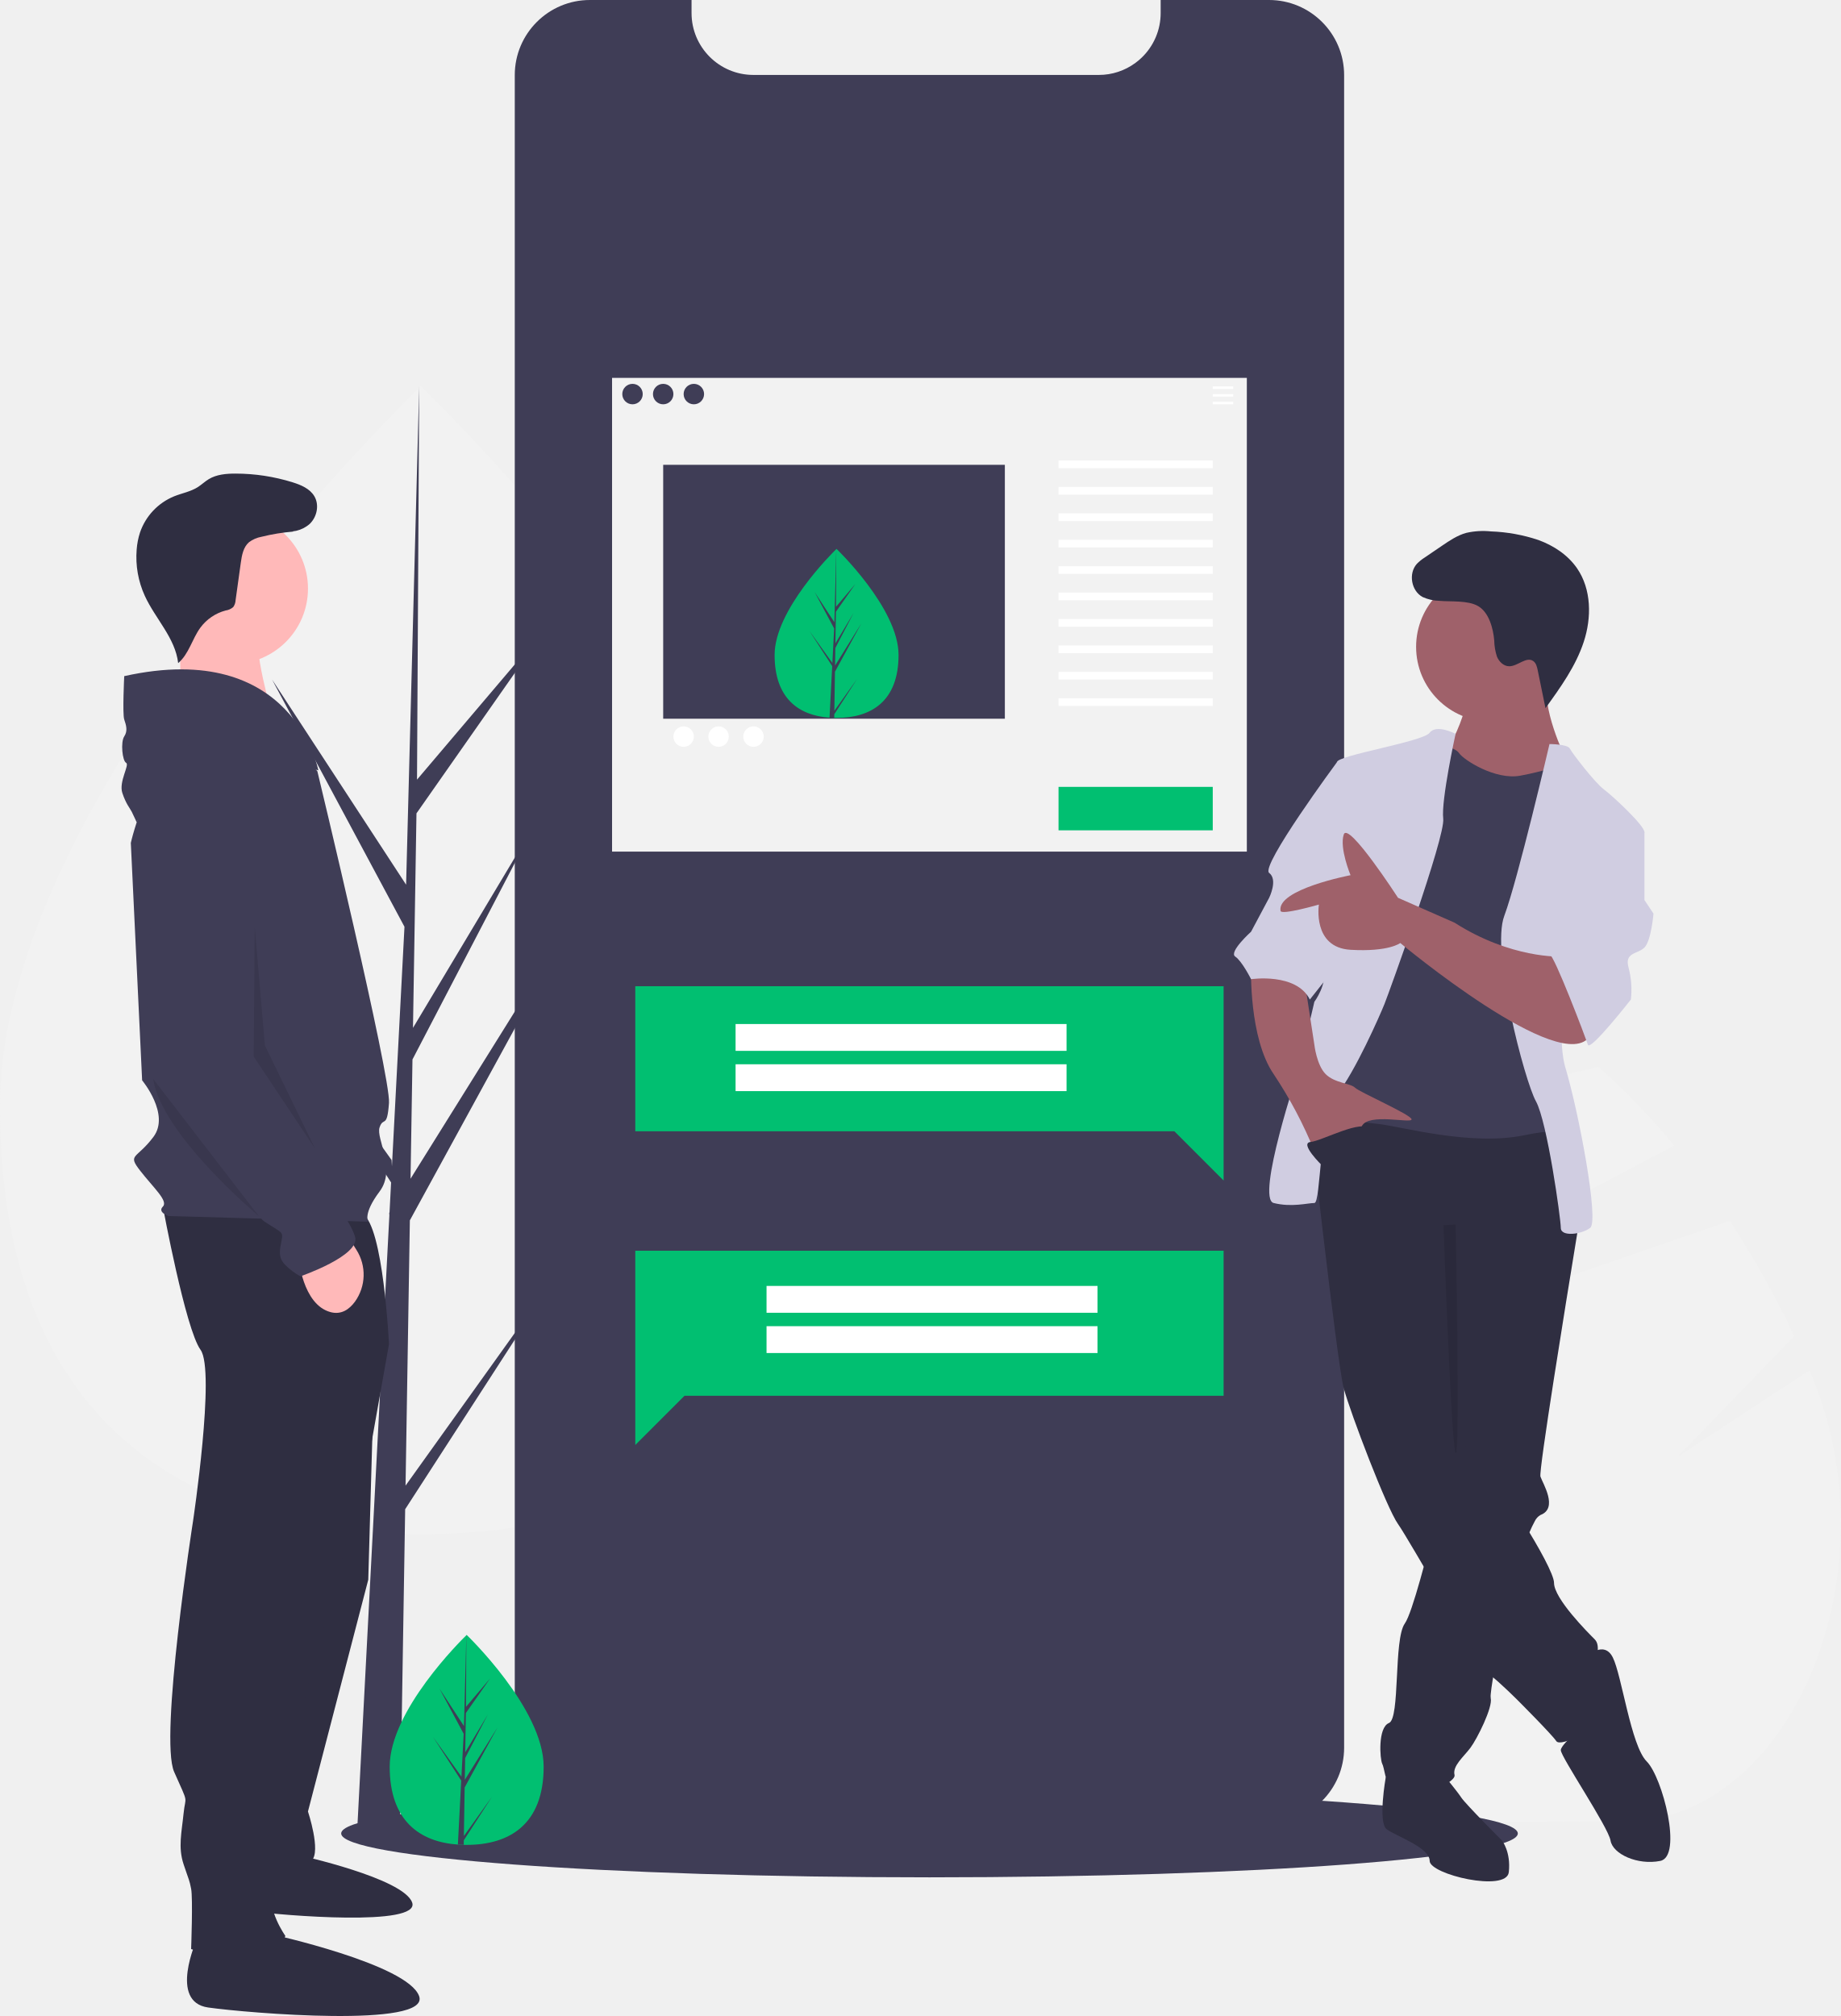
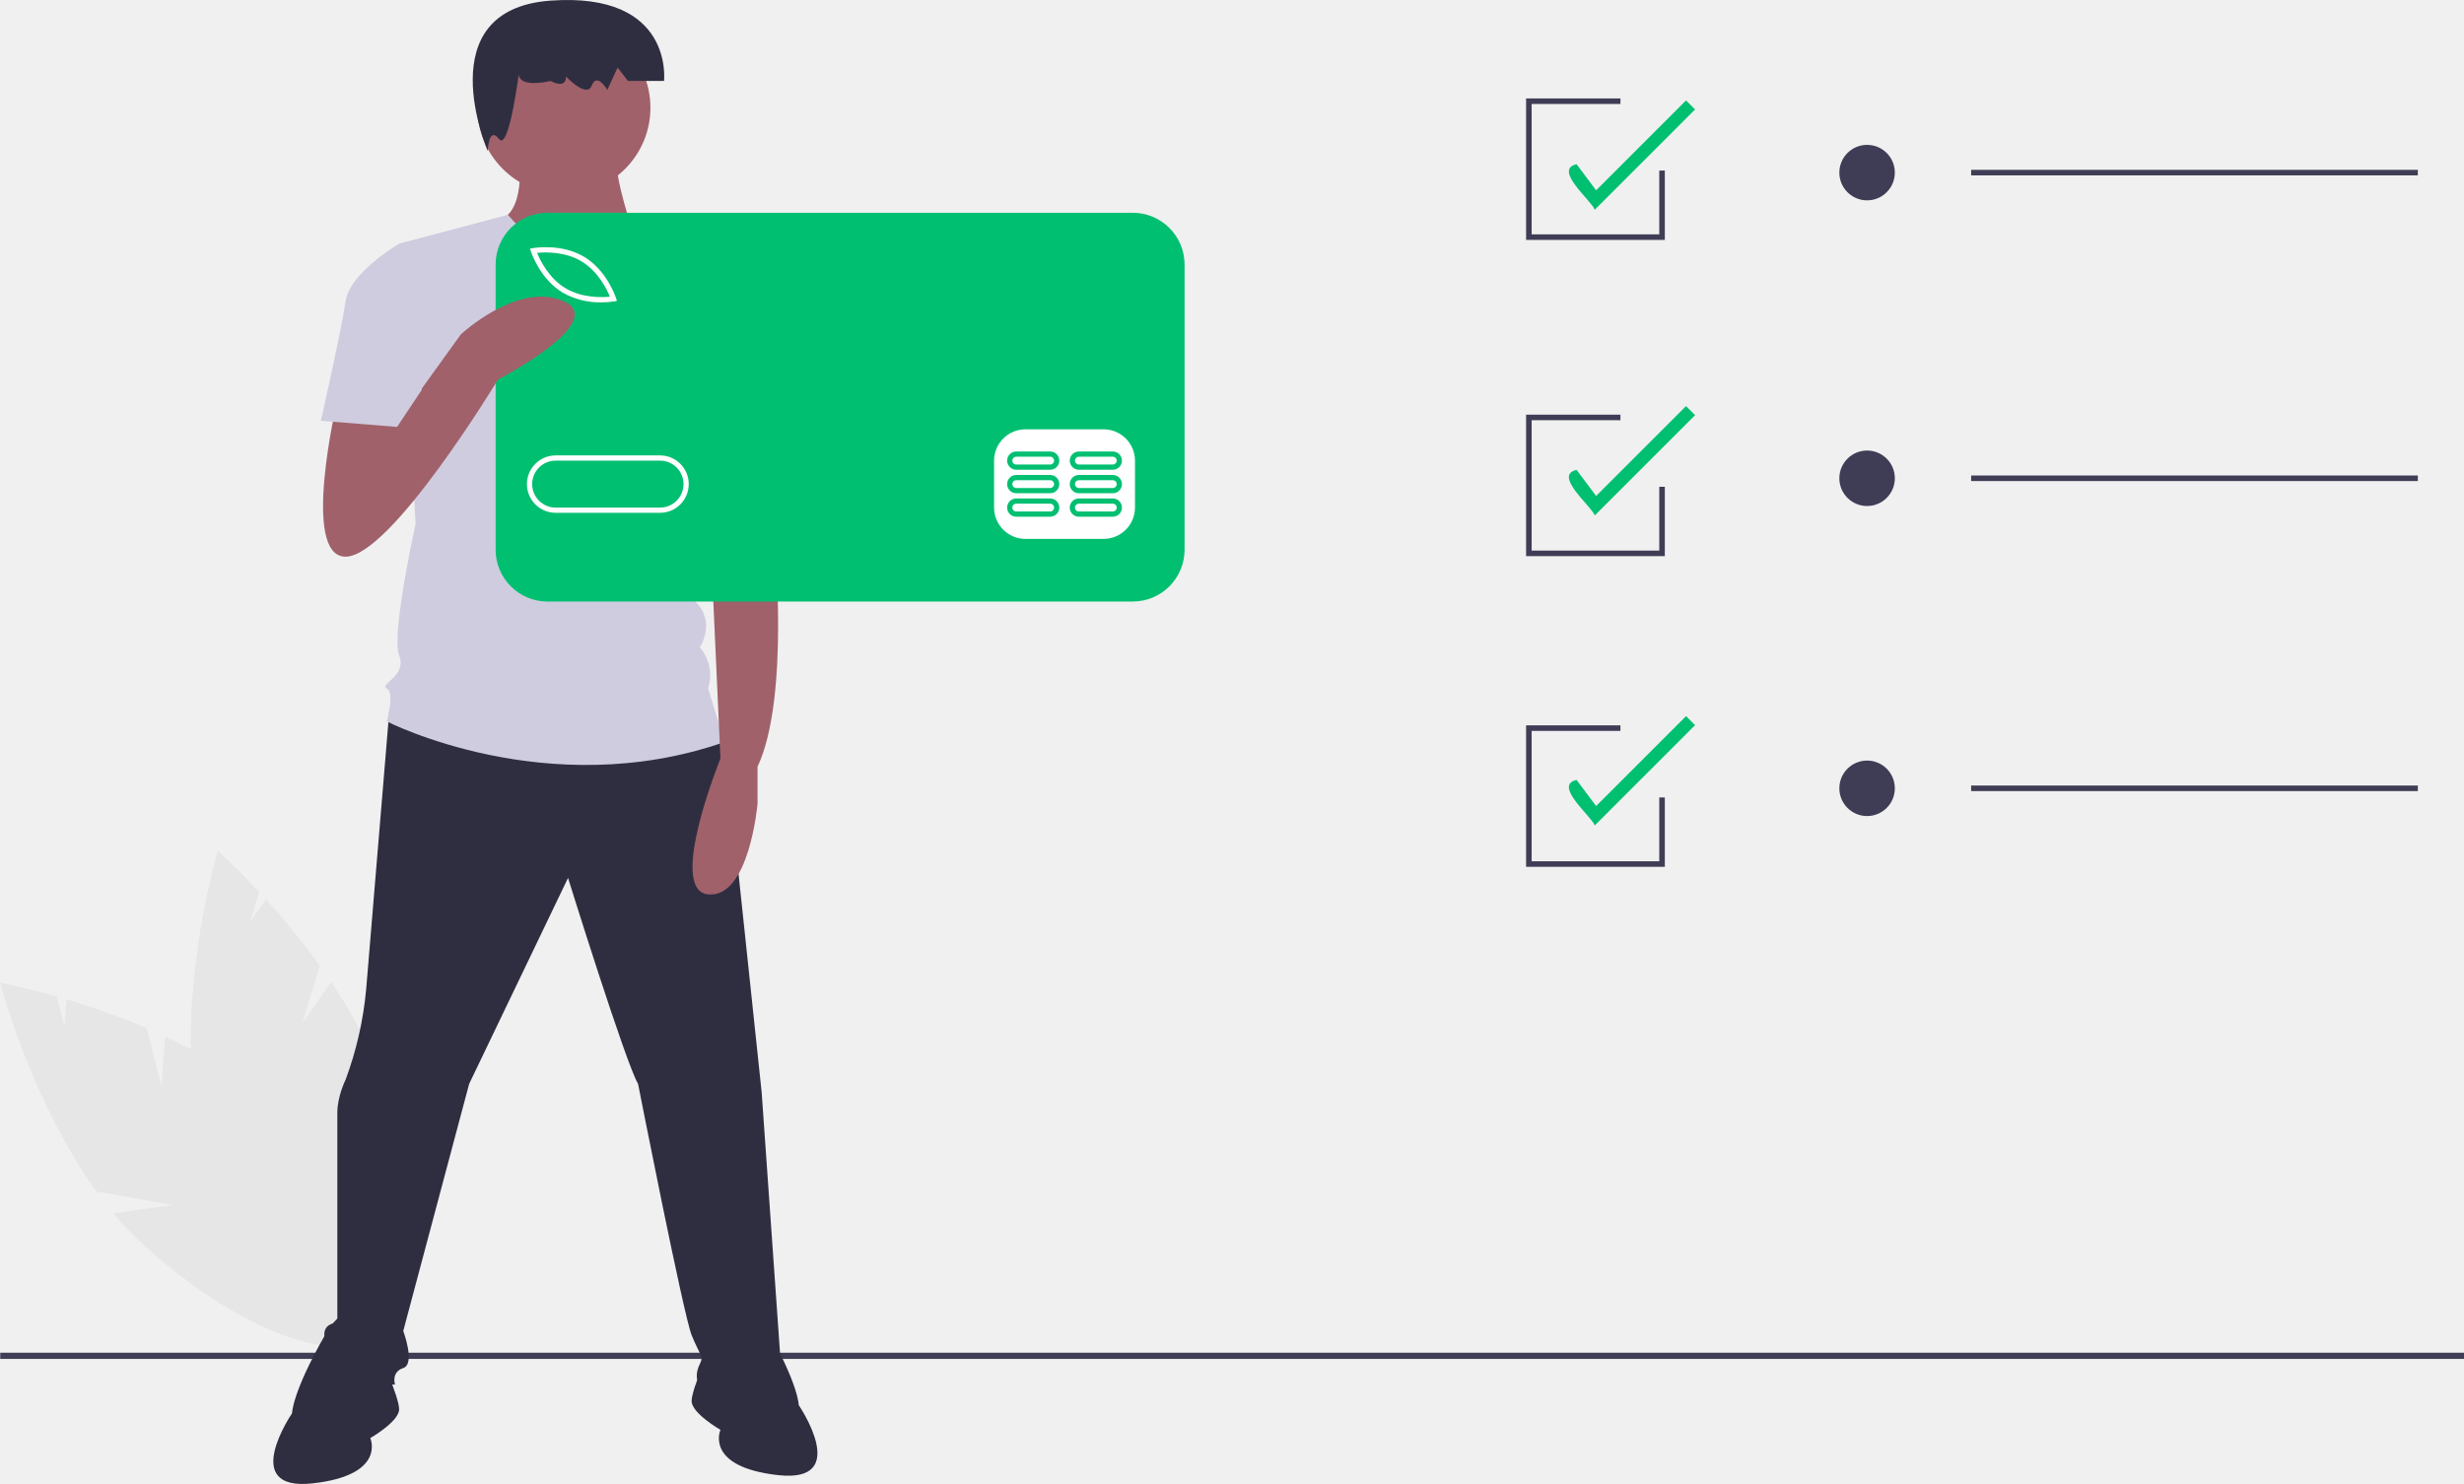
- <svg xmlns="http://www.w3.org/2000/svg" id="b3476446-c29b-489b-91f9-6dd64a8ef5f6" data-name="Layer 1" width="713.367" height="781.276" viewBox="0 0 713.367 781.276">
-   <path d="M872.748,765.287l-229.215.759c-60.81-18.272-110.632-81.736-110.947-176.887a269.465,269.465,0,0,1,3.238-42.812l184.622-41.478,142.424-31.995a283.261,283.261,0,0,1,29.256,30.419l-136.191,71.912L691.689,609.132l72.194-24.907,149.843-51.694a363.37,363.37,0,0,1,24.916,44.672L893.432,623.928l51.144-33.482q.328.769.653,1.541C977.643,668.937,937.426,765.073,872.748,765.287Z" transform="translate(-243.3163 -59.36223)" fill="#f2f2f2" />
-   <path d="M835.08,451.338c-34.663,9.955-77.279,22.533-121.095,35.607-63.351,18.908-129.209,38.861-177.155,53.447l.031-.171a65.899,65.899,0,0,1,12.16-28.225c35.517-46.179,80.743-78.439,131.077-90.419h.004a188.907,188.907,0,0,1,43.202-5.154C763.349,416.291,801.281,428.851,835.08,451.338Z" transform="translate(-243.3163 -59.36223)" fill="#f2f2f2" />
-   <ellipse cx="360.217" cy="710.536" rx="228" ry="17" fill="#3f3d56" />
-   <path d="M569.533,488.16c0,122.839-73.026,165.73-163.108,165.73S243.316,610.999,243.316,488.16,406.425,209.049,406.425,209.049,569.533,365.321,569.533,488.16Z" transform="translate(-243.3163 -59.36223)" fill="#f2f2f2" />
-   <polygon points="157.167 575.737 158.837 472.932 228.358 345.747 159.099 456.805 159.85 410.579 207.763 318.562 160.048 398.346 160.048 398.347 161.399 315.208 212.706 241.951 161.611 302.134 162.455 149.687 157.152 351.5 157.588 343.174 105.424 263.329 156.751 359.156 151.891 452.008 151.746 449.543 91.61 365.517 151.564 458.25 150.956 469.862 150.847 470.036 150.897 470.99 138.566 706.562 155.041 706.562 157.018 584.884 216.825 492.38 157.167 575.737" fill="#3f3d56" />
-   <path d="M764.22,88.492V736.692a29.139,29.139,0,0,1-29.13,29.11h-263.15a29.079,29.079,0,0,1-29.13-29.11V88.492a29.127,29.127,0,0,1,29.13-29.13h39.38v5.05a23.987,23.987,0,0,0,23.98,23.99h133.84a23.789,23.789,0,0,0,14.22-4.68,22.285,22.285,0,0,0,2.36-1.98,23.917,23.917,0,0,0,7.4-17.33v-5.05h41.97A29.121,29.121,0,0,1,764.22,88.492Z" transform="translate(-243.3163 -59.36223)" fill="#3f3d56" />
-   <path d="M591.543,313.163c.009,18.089-10.742,24.41-24.006,24.416q-.462 0-.92-.01-.922-.019-1.825-.083c-11.972-.842-21.277-7.477-21.285-24.3-.008-17.41,22.232-39.391,23.9-41.017l.003-.001c.063-.062.096-.093.096-.093S591.534,295.075,591.543,313.163Z" transform="translate(-243.3163 -59.36223)" fill="#01bf71" />
-   <path d="M566.661,334.812l8.779-12.278-8.8,13.625-.023,1.409q-.922-.019-1.825-.083l.938-18.097-.007-.14.016-.027.089-1.71-8.835-13.651,8.861,12.37.022.363.708-13.673-7.565-14.107,7.657,11.704.731-28.348.003-.094,0,.093-.113,22.356,7.518-8.866-7.55,10.792-.193,12.243,7.022-11.752L567.044,310.492l-.107,6.808L577.127,300.94l-10.229,18.734Z" transform="translate(-243.3163 -59.36223)" fill="#3f3d56" />
-   <polygon points="474.198 484.701 246.198 484.701 246.198 506.979 246.198 540.906 246.198 559.994 265.287 540.906 474.198 540.906 474.198 484.701" fill="#01bf71" />
-   <rect x="297.065" y="498.348" width="128.267" height="10.4" fill="#fff" />
-   <rect x="297.065" y="513.948" width="128.267" height="10.4" fill="#fff" />
-   <polygon points="246.198 382.201 474.198 382.201 474.198 404.479 474.198 438.406 474.198 457.494 455.11 438.406 246.198 438.406 246.198 382.201" fill="#01bf71" />
-   <rect x="285.065" y="396.848" width="128.267" height="10.4" fill="#fff" />
-   <rect x="285.065" y="412.448" width="128.267" height="10.4" fill="#fff" />
-   <path d="M480.515,205.808V389.4h246V205.808Zm31.699,2.311a3.962,3.962,0,1,1-3.962,3.962A3.962,3.962,0,0,1,512.214,208.119Zm-23.774,7.925a3.962,3.962,0,1,1,3.962-3.962A3.962,3.962,0,0,1,488.439,216.044Zm7.925-3.962a3.962,3.962,0,1,1,3.962,3.962A3.962,3.962,0,0,1,496.364,212.082ZM632.737,337.889H500.327v-98.4H632.737Z" transform="translate(-243.3163 -59.36223)" fill="#f2f2f2" />
-   <rect x="469.99" y="149.748" width="7.925" height="0.991" fill="#fff" />
-   <rect x="469.99" y="152.72" width="7.925" height="0.991" fill="#fff" />
-   <rect x="469.99" y="155.691" width="7.925" height="0.991" fill="#fff" />
-   <rect x="410.224" y="178.475" width="59.766" height="2.972" fill="#fff" />
-   <rect x="410.224" y="188.712" width="59.766" height="2.972" fill="#fff" />
-   <rect x="410.224" y="198.948" width="59.766" height="2.972" fill="#fff" />
-   <rect x="410.224" y="209.184" width="59.766" height="2.972" fill="#fff" />
-   <rect x="410.224" y="219.42" width="59.766" height="2.972" fill="#fff" />
-   <rect x="410.224" y="229.656" width="59.766" height="2.972" fill="#fff" />
-   <rect x="410.224" y="239.893" width="59.766" height="2.972" fill="#fff" />
-   <rect x="410.224" y="250.129" width="59.766" height="2.972" fill="#fff" />
-   <rect x="410.224" y="260.365" width="59.766" height="2.972" fill="#fff" />
-   <rect x="410.224" y="270.601" width="59.766" height="2.972" fill="#fff" />
-   <circle cx="264.935" cy="285.461" r="3.962" fill="#fff" />
-   <circle cx="278.473" cy="285.461" r="3.962" fill="#fff" />
-   <circle cx="292.012" cy="285.461" r="3.962" fill="#fff" />
-   <rect x="410.224" y="304.942" width="59.766" height="16.84" fill="#01bf71" />
-   <path d="M388.223,594.882l-2.191,76.68-23.369,89.826s5.112,15.336,1.461,18.988-20.448,10.224-20.448,10.224L357.551,599.264Z" transform="translate(-243.3163 -59.36223)" fill="#2f2e41" />
-   <path d="M337.486,780.001s-8.334,18.334,3.334,20.001,65.559,6.111,62.226-3.334-43.892-18.334-43.892-18.334Z" transform="translate(-243.3163 -59.36223)" fill="#2f2e41" />
-   <path d="M306.431,526.965s8.763,47.469,14.606,55.502-2.921,66.456-2.921,66.456-13.145,83.983-7.303,97.128,4.382,8.763,3.651,16.066-2.191,13.145,0,19.718,2.191,5.842,2.921,9.494,0,23.369,0,23.369,31.402,10.954,36.514-5.112c0,0-7.303-10.224-5.112-18.257a97.258,97.258,0,0,0,3.651-24.83V751.164L386.032,625.554l8.033-45.278s-2.191-46.008-10.224-50.39S306.431,526.965,306.431,526.965Z" transform="translate(-243.3163 -59.36223)" fill="#2f2e41" />
-   <path d="M319.576,811.048s-10.954,24.1,4.382,26.29,86.174,8.033,81.792-4.382-57.693-24.1-57.693-24.1Z" transform="translate(-243.3163 -59.36223)" fill="#2f2e41" />
-   <circle cx="90.143" cy="228.099" r="29.212" fill="#ffb9b9" />
-   <path d="M312.932,300.37l.544,37.305,35.814.121s-9.089-29.203-5.018-35.31S312.932,300.37,312.932,300.37Z" transform="translate(-243.3163 -59.36223)" fill="#ffb9b9" />
-   <path d="M366.314,358.269s-25.56-32.863-45.278-18.988-27.021,46.738-27.021,46.738l4.382,92.016s10.954,13.145,4.382,21.909-10.224,6.573-5.112,13.145,10.954,11.685,8.763,13.875,2.191,3.651,2.191,3.651l77.411,2.191s-2.191-2.921,4.382-11.685-1.461-20.448,0-24.83,2.921.73,3.651-9.494S366.314,358.269,366.314,358.269Z" transform="translate(-243.3163 -59.36223)" fill="#3f3d56" />
-   <path d="M359.011,546.683s1.461,18.257,12.415,21.178c4.108,1.095,7.189-.993,9.435-4.031a17.935,17.935,0,0,0,.573-20.121l-2.706-4.329Z" transform="translate(-243.3163 -59.36223)" fill="#ffb9b9" />
-   <path d="M291.46,321.389s-.73,14.606,0,16.797,1.461,4.382,0,6.573-.73,9.494.73,10.224-2.921,7.303-1.461,11.685,2.921,5.842,3.651,7.303,1.907,4.077,1.907,4.077,21.463-45.704,38.989-34.75,31.402,14.606,31.402,14.606S357.186,306.783,291.46,321.389Z" transform="translate(-243.3163 -59.36223)" fill="#3f3d56" />
-   <path d="M323.227,355.348s-23.369,2.191-21.909,32.863-2.191,78.871-2.191,78.871,40.166,61.344,46.738,65.726,7.303,3.651,6.573,7.303-1.461,6.573,1.461,9.494a25.217,25.217,0,0,0,5.842,4.382s23.369-8.033,21.178-15.336-12.415-18.988-12.415-18.988-17.527-28.481-18.257-32.863-.73-3.651-2.921-5.842-8.033-10.954-8.033-15.336V451.746l6.123-74.151a21.496,21.496,0,0,0-5.701-16.648C336.24,357.311,330.987,354.416,323.227,355.348Z" transform="translate(-243.3163 -59.36223)" fill="#3f3d56" />
-   <path d="M352.298,264.934a11.903,11.903,0,0,0,11.03-2.525c2.855-2.713,3.814-7.412,1.783-10.786-1.754-2.913-5.165-4.338-8.411-5.351a74.47,74.47,0,0,0-22.117-3.374c-3.576-.001-7.309.304-10.369,2.154-1.514.915-2.796,2.173-4.293,3.116-2.752,1.734-6.057,2.311-9.079,3.516a23.29,23.29,0,0,0-13.273,14.056,28.065,28.065,0,0,0-1.29,6.602,36.175,36.175,0,0,0,3.156,17.931c4.075,8.885,11.831,16.356,12.926,26.069,4.175-3.505,5.399-9.383,8.632-13.772a17.856,17.856,0,0,1,9.748-6.616,5.676,5.676,0,0,0,2.952-1.319,4.89,4.89,0,0,0,.924-2.66l2.004-14.431c.408-2.937.959-6.147,3.213-8.073a11.423,11.423,0,0,1,4.786-2.077,77.185,77.185,0,0,1,12.492-2.037" transform="translate(-243.3163 -59.36223)" fill="#2f2e41" />
-   <path d="M302.68,477.514l40.996,53.201S305.926,499.159,302.68,477.514Z" transform="translate(-243.3163 -59.36223)" opacity="0.1" />
-   <polygon points="98.713 359.249 98.325 409.493 122.135 445.208 102.654 405.164 98.713 359.249" opacity="0.1" />
-   <path d="M785.104,751.623l-4.745-3.525s-3.141,17.544.364,20.172,16.647,7.009,16.647,12.266,29.789,12.266,30.666,4.381-2.628-12.266-2.628-12.266-14.019-14.019-15.771-16.647-6.133-7.885-6.133-7.885Z" transform="translate(-243.3163 -59.36223)" fill="#2f2e41" />
-   <path d="M855.197,533.459s-.131.771-.359,2.182c-.21,1.253-.499,3.023-.85,5.204-3.68,22.456-14.413,88.562-13.686,90.744.876,2.628,7.009,12.266,0,14.895a5.435,5.435,0,0,0-2.182,2.374,50.924,50.924,0,0,0-3.706,8.744c-4.179,12.126-8.648,31.533-11.232,44.973-1.13,5.905-1.901,10.654-2.129,13.142a7.146,7.146,0,0,0-.026,1.735c.876,3.505-5.257,15.771-7.885,19.276s-7.009,7.009-6.133,10.514-21.904,13.142-24.532,7.009-2.628-9.638-3.505-11.39-1.752-14.019,2.628-15.771,1.752-32.418,6.133-38.551c1.463-2.041,3.697-8.954,6.037-17.269.92-3.259,1.849-6.729,2.76-10.207,3.697-14.255,6.974-28.598,6.974-28.598l-.876-102.511,48.189-6.133,1.235,2.725,2.462,5.406Z" transform="translate(-243.3163 -59.36223)" fill="#2f2e41" />
-   <path d="M857.826,701.682s7.009-7.009,10.514,0,7.009,34.17,13.142,40.303,14.019,36.799,5.257,38.551-18.399-2.628-19.276-7.885-19.276-32.418-19.276-35.046S860.454,725.338,860.454,725.338Z" transform="translate(-243.3163 -59.36223)" fill="#2f2e41" />
-   <path d="M750.058,485.27s11.39,102.511,14.019,112.149,16.647,46.436,21.028,52.57,32.418,56.074,35.923,58.703,10.514,9.638,10.514,9.638,13.142,13.142,14.895,15.771,16.647-5.257,17.523-10.514-.876-14.019-1.752-17.523,1.752-8.762-.876-11.39-15.771-15.771-15.771-21.904-22.78-42.056-31.542-49.941-7.009-21.028-7.009-21.028V548.354l48.189-14.895s-2.628-42.056-8.762-42.056S759.696,477.385,750.058,485.27Z" transform="translate(-243.3163 -59.36223)" fill="#2f2e41" />
-   <circle cx="577.711" cy="250.676" r="28.913" fill="#9f616a" />
-   <path d="M811.389,332.818s-3.505,13.142-7.885,16.647,11.39,18.399,11.39,18.399l29.789,1.752,5.257-16.647s-9.638-19.276-7.009-31.542S811.389,332.818,811.389,332.818Z" transform="translate(-243.3163 -59.36223)" fill="#9f616a" />
-   <path d="M799.123,347.713s7.885.876,9.638,3.505,14.019,10.514,23.656,8.762,15.771-4.381,17.523-3.505,5.257,19.276,5.257,19.276l-9.638,28.037,1.752,77.102,2.628,21.028s5.257-7.009-15.771-2.628-48.189-3.505-56.95-4.381-23.656-3.505-24.532-8.762S755.315,461.614,755.315,461.614l14.019-58.703L778.095,371.37Z" transform="translate(-243.3163 -59.36223)" fill="#3f3d56" />
-   <path d="M807.41,343.759s-7.411-3.931-10.04-.426-35.923,8.762-35.923,11.39-7.009,73.597-5.257,79.731-3.505,13.142-3.505,13.142l-6.133,26.285s-16.647,49.941-9.638,51.693,13.142,0,15.771,0,1.752-33.294,8.762-42.056,16.647-30.666,18.399-35.046,23.656-64.836,22.78-71.845S807.41,343.759,807.41,343.759Z" transform="translate(-243.3163 -59.36223)" fill="#d0cde1" />
-   <path d="M843.807,347.713s7.009,0,7.885,1.752,9.638,13.142,13.142,15.771,15.771,14.019,15.771,16.647-25.409,21.904-25.409,21.904-10.514,51.693-5.257,69.217,13.142,59.579,9.638,62.207-11.39,3.505-11.39,0-5.257-41.18-9.638-49.065-17.523-57.827-12.266-71.845S843.807,347.713,843.807,347.713Z" transform="translate(-243.3163 -59.36223)" fill="#d0cde1" />
-   <path d="M728.154,434.453s-.876,27.161,8.762,41.18A166.505,166.505,0,0,1,752.686,505.422s15.771-4.381,18.399-9.638,19.276-.876,19.276-2.628-20.152-10.514-21.904-12.266-7.885-1.752-11.39-5.257-4.381-11.39-4.381-11.39l-3.505-22.78Z" transform="translate(-243.3163 -59.36223)" fill="#9f616a" />
-   <path d="M801.113,292.211a16.662,16.662,0,0,1-6.484-1.485c-4.405-2.375-5.573-9.14-2.22-12.855a16.613,16.613,0,0,1,3.08-2.477l6.66-4.533c2.946-2.005,5.961-4.043,9.396-4.988a29.332,29.332,0,0,1,9.606-.567A64.906,64.906,0,0,1,839.551,268.652c5.873,2.156,11.352,5.763,14.909,10.909,5.639,8.159,5.716,19.163,2.611,28.582s-9.005,17.621-14.818,25.657l-3.016-14.717c-.269-1.311-.616-2.747-1.706-3.523-2.71-1.928-6.024,2.031-9.35,2.005-2.137-.016-3.931-1.774-4.741-3.752a21.379,21.379,0,0,1-1.05-6.296c-.397-4.509-1.973-10.782-6.242-13.268C812.168,291.933,805.585,292.617,801.113,292.211Z" transform="translate(-243.3163 -59.36223)" fill="#2f2e41" />
-   <path d="M802.735,534.166s2.959,85.595,4.712,88.223,0-88.492,0-88.492Z" transform="translate(-243.3163 -59.36223)" opacity="0.1" />
-   <path d="M768.457,354.722h-7.009s-29.789,40.303-26.285,42.932,0,9.638,0,9.638l-7.009,13.142s-8.762,7.885-6.133,9.638,6.133,8.762,6.133,8.762,17.523-2.628,22.78,7.885l11.364-14.346Z" transform="translate(-243.3163 -59.36223)" fill="#d0cde1" />
-   <path d="M848.188,430.072s-19.276.876-41.18-13.142l-21.904-9.638s-19.276-29.789-21.028-24.532,2.628,15.771,2.628,15.771S738,404,739.583,412.381c.326,1.726,14.855-2.461,14.855-2.461s-2.628,16.647,12.266,17.523,19.276-2.628,19.276-2.628,63.084,52.57,73.597,35.923S848.188,430.072,848.188,430.072Z" transform="translate(-243.3163 -59.36223)" fill="#9f616a" />
-   <path d="M870.968,378.379l9.638,3.505v26.285l3.505,5.257s-.876,10.514-3.505,13.142-7.885,1.752-6.133,7.885a33.209,33.209,0,0,1,.876,12.266s-15.771,20.152-16.647,17.523-13.142-35.046-14.895-35.046,17.523-50.817,17.523-50.817Z" transform="translate(-243.3163 -59.36223)" fill="#d0cde1" />
-   <path d="M755.753,511.117s-9.059-8.762-4.53-9.2,20.301-9.2,22.929-4.819S755.753,511.117,755.753,511.117Z" transform="translate(-243.3163 -59.36223)" fill="#2f2e41" />
-   <path d="M454.006,744.009c0,22.469-13.356,30.314-29.834,30.314q-.573,0-1.143-.013c-.763-.016-1.52-.053-2.267-.104-14.871-1.052-26.424-9.301-26.424-30.197,0-21.625,27.634-48.912,29.71-50.932l.004-.004c.08-.078.12-.116.12-.116S454.006,721.541,454.006,744.009Z" transform="translate(-243.3163 -59.36223)" fill="#01bf71" />
-   <path d="M423.085,770.886,433.997,755.639,423.058,772.56l-.029,1.75c-.763-.016-1.52-.053-2.267-.104l1.176-22.479-.009-.175.02-.033.111-2.123L411.094,732.434l11.001,15.37.025.451.889-16.985-9.388-17.528,9.503,14.547.925-35.212.004-.12v.116l-.154,27.767,9.347-11.008-9.385,13.4L423.613,738.44l8.727-14.594-8.763,16.832-.138,8.454,12.669-20.313-12.717,23.263Z" transform="translate(-243.3163 -59.36223)" fill="#3f3d56" />
+ <svg xmlns="http://www.w3.org/2000/svg" id="a139742c-031f-4297-9910-0b661ecf4262" data-name="Layer 1" width="888.08" height="534.97" viewBox="0 0 888.08 534.97">
+   <path d="M214.195,574.215l-5.333-21.034A273.135,273.135,0,0,0,179.884,542.785l-.673,9.775L176.48,541.791c-12.212-3.487-20.52-5.023-20.52-5.023s11.222,42.674,34.759,75.298l27.426,4.818-21.307,3.072a110.502,110.502,0,0,0,9.531,10.1c34.24,31.782,72.377,46.364,85.181,32.569s-4.573-50.742-38.813-82.524c-10.615-9.853-23.949-17.76-37.297-23.982Z" transform="translate(-155.9601 -182.5151)" fill="#e6e6e6" />
+   <path d="M264.916,551.373l6.307-20.763a273.133,273.133,0,0,0-19.433-23.878l-5.629,8.02,3.229-10.631C240.739,494.823,234.421,489.214,234.421,489.214s-12.452,42.331-9.166,82.426l20.988,18.301-19.827-8.384a110.504,110.504,0,0,0,2.938,13.573c12.883,44.906,37.992,77.101,56.084,71.911s22.314-45.801,9.431-90.706c-3.994-13.921-11.322-27.582-19.531-39.809Z" transform="translate(-155.9601 -182.5151)" fill="#e6e6e6" />
+   <rect x="0.08" y="487.65" width="888" height="2.241" fill="#3f3d56" />
+   <path d="M296.338,438.128s-6.915,83.148-8.4,100.966a126.71,126.71,0,0,1-7.424,32.665s-2.97,5.939-2.97,11.878v75.723s-5.939,0-4.454,5.939,2.97,16.332,2.97,16.332h22.272s-1.485-4.454,2.97-5.939,0-13.363,0-13.363l23.756-89.086,35.634-74.238s20.787,66.815,25.241,74.238c0,0,16.332,83.147,19.302,90.571s4.454,7.424,2.97,10.393-1.485,5.939,0,7.424,29.695,0,29.695,0l-7.424-105.419L417.113,450.008l-68.299-20.787Z" transform="translate(-155.9601 -182.5151)" fill="#2f2e41" />
+   <path d="M292.392,669.753s-7.424-26.726-19.302-5.939-11.878,28.211-11.878,28.211-19.302,28.211,7.424,25.241,20.787-16.332,20.787-16.332,10.393-5.939,10.393-10.393S292.392,669.753,292.392,669.753Z" transform="translate(-155.9601 -182.5151)" fill="#2f2e41" />
+   <path d="M412.659,666.784s7.424-26.726,19.302-5.939,11.878,28.211,11.878,28.211,19.302,28.211-7.424,25.241-20.787-16.332-20.787-16.332-10.393-5.939-10.393-10.393S412.659,666.784,412.659,666.784Z" transform="translate(-155.9601 -182.5151)" fill="#2f2e41" />
+   <path d="M342.874,237.686s2.97,19.302-5.939,23.756,19.302,20.787,26.726,20.787S384.448,267.381,384.448,267.381s-7.424-22.272-5.939-26.726Z" transform="translate(-155.9601 -182.5151)" fill="#a0616a" />
+   <circle cx="203.247" cy="38.838" r="31.18" fill="#a0616a" />
+   <path d="M420.082,285.198l-37.118-22.489s-21.119,23.973-43.967-2.752l-39.181,10.393,5.939,100.964s-8.909,40.089-5.939,47.513-7.424,10.393-4.454,11.878,0,11.878,0,11.878,57.906,29.695,121.751,7.424l-5.939-19.302a15.58,15.58,0,0,0-2.97-14.848s5.939-8.909-1.485-16.332c0,0,2.97-13.363-4.454-19.302l-1.485-20.787,4.454-10.393Z" transform="translate(-155.9601 -182.5151)" fill="#cfcce0" />
+   <path d="M343.25,206.875s-3.717,8.045,11.152,4.827c0,0,5.576,3.218,5.576-1.609,0,0,7.435,8.045,9.293,3.218s5.576,1.609,5.576,1.609l3.717-8.045,3.717,4.827H395.292s3.717-32.179-40.89-28.961-22.663,54.202-22.663,54.202.359-9.152,4.077-4.325S343.25,206.875,343.25,206.875Z" transform="translate(-155.9601 -182.5151)" fill="#2f2e41" />
+   <path d="M433.445,344.589l1.485,31.18s5.939,57.906-5.939,83.147v13.363s-2.97,34.15-17.817,32.665,4.454-48.997,4.454-48.997l-2.97-65.33L409.689,353.498Z" transform="translate(-155.9601 -182.5151)" fill="#a0616a" />
+   <path d="M403.75,286.683l14.811-2.406a72.313,72.313,0,0,1,20.823,38.041c4.454,23.756,5.939,28.211,5.939,28.211L409.689,359.437l-19.302-37.119Z" transform="translate(-155.9601 -182.5151)" fill="#cfcce0" />
+   <rect x="184.017" y="87.223" width="234.311" height="116.395" fill="#fff" />
+   <path d="M365.562,276.738c-6.02-3.62-13.278-3.344-16.037-3.067,1.051,2.565,4.204,9.109,10.223,12.731,6.034,3.629,13.283,3.344,16.038,3.07C374.736,286.907,371.583,280.361,365.562,276.738Z" transform="translate(-155.9601 -182.5151)" fill="#01bf71" />
+   <path d="M393.849,348.571H356.226a8.465,8.465,0,1,0,0,16.931h37.624a8.465,8.465,0,1,0,0-16.931Z" transform="translate(-155.9601 -182.5151)" fill="#01bf71" />
+   <path d="M564.221,259.215H353.278A18.686,18.686,0,0,0,334.592,277.901V380.677a18.686,18.686,0,0,0,18.686,18.686H564.221a18.686,18.686,0,0,0,18.686-18.686V277.901A18.686,18.686,0,0,0,564.221,259.215ZM348.059,271.961c.417-.075,10.294-1.756,18.473,3.165,8.179,4.921,11.321,14.436,11.451,14.838l.331,1.026-1.061.188a28.175,28.175,0,0,1-4.578.336,27.256,27.256,0,0,1-13.896-3.502c-8.179-4.92-11.321-14.435-11.45-14.837l-.331-1.026Zm45.79,95.421H356.226a10.346,10.346,0,0,1,0-20.693h37.624a10.346,10.346,0,1,1,0,20.693Zm171.187-1.881a11.32,11.32,0,0,1-11.287,11.287H525.531a11.32,11.32,0,0,1-11.287-11.287V348.571a11.32,11.32,0,0,1,11.287-11.287h28.218a11.32,11.32,0,0,1,11.287,11.287Z" transform="translate(-155.9601 -182.5151)" fill="#01bf71" />
+   <path d="M534.467,362.209H522.239a3.292,3.292,0,0,0,0,6.584H534.467a3.292,3.292,0,0,0,0-6.584Zm0,4.703H522.239a1.411,1.411,0,1,1,0-2.822H534.467a1.411,1.411,0,0,1,0,2.822Z" transform="translate(-155.9601 -182.5151)" fill="#01bf71" />
+   <path d="M557.041,362.209H544.813a3.292,3.292,0,0,0,0,6.584h12.228a3.292,3.292,0,0,0,0-6.584Zm0,4.703H544.813a1.411,1.411,0,1,1,0-2.822h12.228a1.411,1.411,0,0,1,0,2.822Z" transform="translate(-155.9601 -182.5151)" fill="#01bf71" />
+   <path d="M534.467,353.744H522.239a3.292,3.292,0,0,0,0,6.584H534.467a3.292,3.292,0,0,0,0-6.584Zm0,4.703H522.239a1.411,1.411,0,1,1,0-2.822H534.467a1.411,1.411,0,1,1,0,2.822Z" transform="translate(-155.9601 -182.5151)" fill="#01bf71" />
+   <path d="M557.041,353.744H544.813a3.292,3.292,0,0,0,0,6.584h12.228a3.292,3.292,0,0,0,0-6.584Zm0,4.703H544.813a1.411,1.411,0,1,1,0-2.822h12.228a1.411,1.411,0,1,1,0,2.822Z" transform="translate(-155.9601 -182.5151)" fill="#01bf71" />
+   <path d="M534.467,345.279H522.239a3.292,3.292,0,0,0,0,6.584H534.467a3.292,3.292,0,0,0,0-6.584Zm0,4.703H522.239a1.411,1.411,0,1,1,0-2.822H534.467a1.411,1.411,0,0,1,0,2.822Z" transform="translate(-155.9601 -182.5151)" fill="#01bf71" />
+   <path d="M557.041,345.279H544.813a3.292,3.292,0,0,0,0,6.584h12.228a3.292,3.292,0,0,0,0-6.584Zm0,4.703H544.813a1.411,1.411,0,1,1,0-2.822h12.228a1.411,1.411,0,0,1,0,2.822Z" transform="translate(-155.9601 -182.5151)" fill="#01bf71" />
+   <path d="M277.545,326.772s-13.363,56.421,2.97,56.421,54.936-63.845,54.936-63.845,40.089-20.787,23.756-28.211-37.119,11.878-37.119,11.878l-23.985,33.3-1.256-16.967Z" transform="translate(-155.9601 -182.5151)" fill="#a0616a" />
+   <path d="M308.725,279.259l-8.909-8.909s-17.817,10.393-19.302,20.787-8.909,43.058-8.909,43.058l27.468,2.227,8.909-13.363Z" transform="translate(-155.9601 -182.5151)" fill="#cfcce0" />
+   <path d="M730.743,258.138c-1.119-3.303-15.145-14.53-6.55-16.417l7.049,9.399,32.407-32.406,3.259,3.259Z" transform="translate(-155.9601 -182.5151)" fill="#01bf71" />
+   <path d="M730.743,368.332c-1.119-3.303-15.145-14.53-6.55-16.417l7.049,9.399,32.407-32.406,3.259,3.259Z" transform="translate(-155.9601 -182.5151)" fill="#01bf71" />
+   <path d="M730.743,480.1c-1.119-3.303-15.145-14.53-6.55-16.417l7.049,9.399,32.407-32.406,3.259,3.259Z" transform="translate(-155.9601 -182.5151)" fill="#01bf71" />
+   <circle cx="672.941" cy="62.223" r="10" fill="#3f3d56" />
+   <rect x="710.441" y="61.223" width="161" height="2" fill="#3f3d56" />
+   <circle cx="672.941" cy="172.417" r="10" fill="#3f3d56" />
+   <rect x="710.441" y="171.417" width="161" height="2" fill="#3f3d56" />
+   <circle cx="672.941" cy="284.185" r="10" fill="#3f3d56" />
+   <rect x="710.441" y="283.185" width="161" height="2" fill="#3f3d56" />
+   <polygon points="600.04 312.485 550.04 312.485 550.04 261.485 584.04 261.485 584.04 263.485 552.04 263.485 552.04 310.485 598.04 310.485 598.04 287.485 600.04 287.485 600.04 312.485" fill="#3f3d56" />
+   <polygon points="600.04 200.485 550.04 200.485 550.04 149.485 584.04 149.485 584.04 151.485 552.04 151.485 552.04 198.485 598.04 198.485 598.04 175.485 600.04 175.485 600.04 200.485" fill="#3f3d56" />
+   <polygon points="600.04 86.485 550.04 86.485 550.04 35.485 584.04 35.485 584.04 37.485 552.04 37.485 552.04 84.485 598.04 84.485 598.04 61.485 600.04 61.485 600.04 86.485" fill="#3f3d56" />
</svg>
